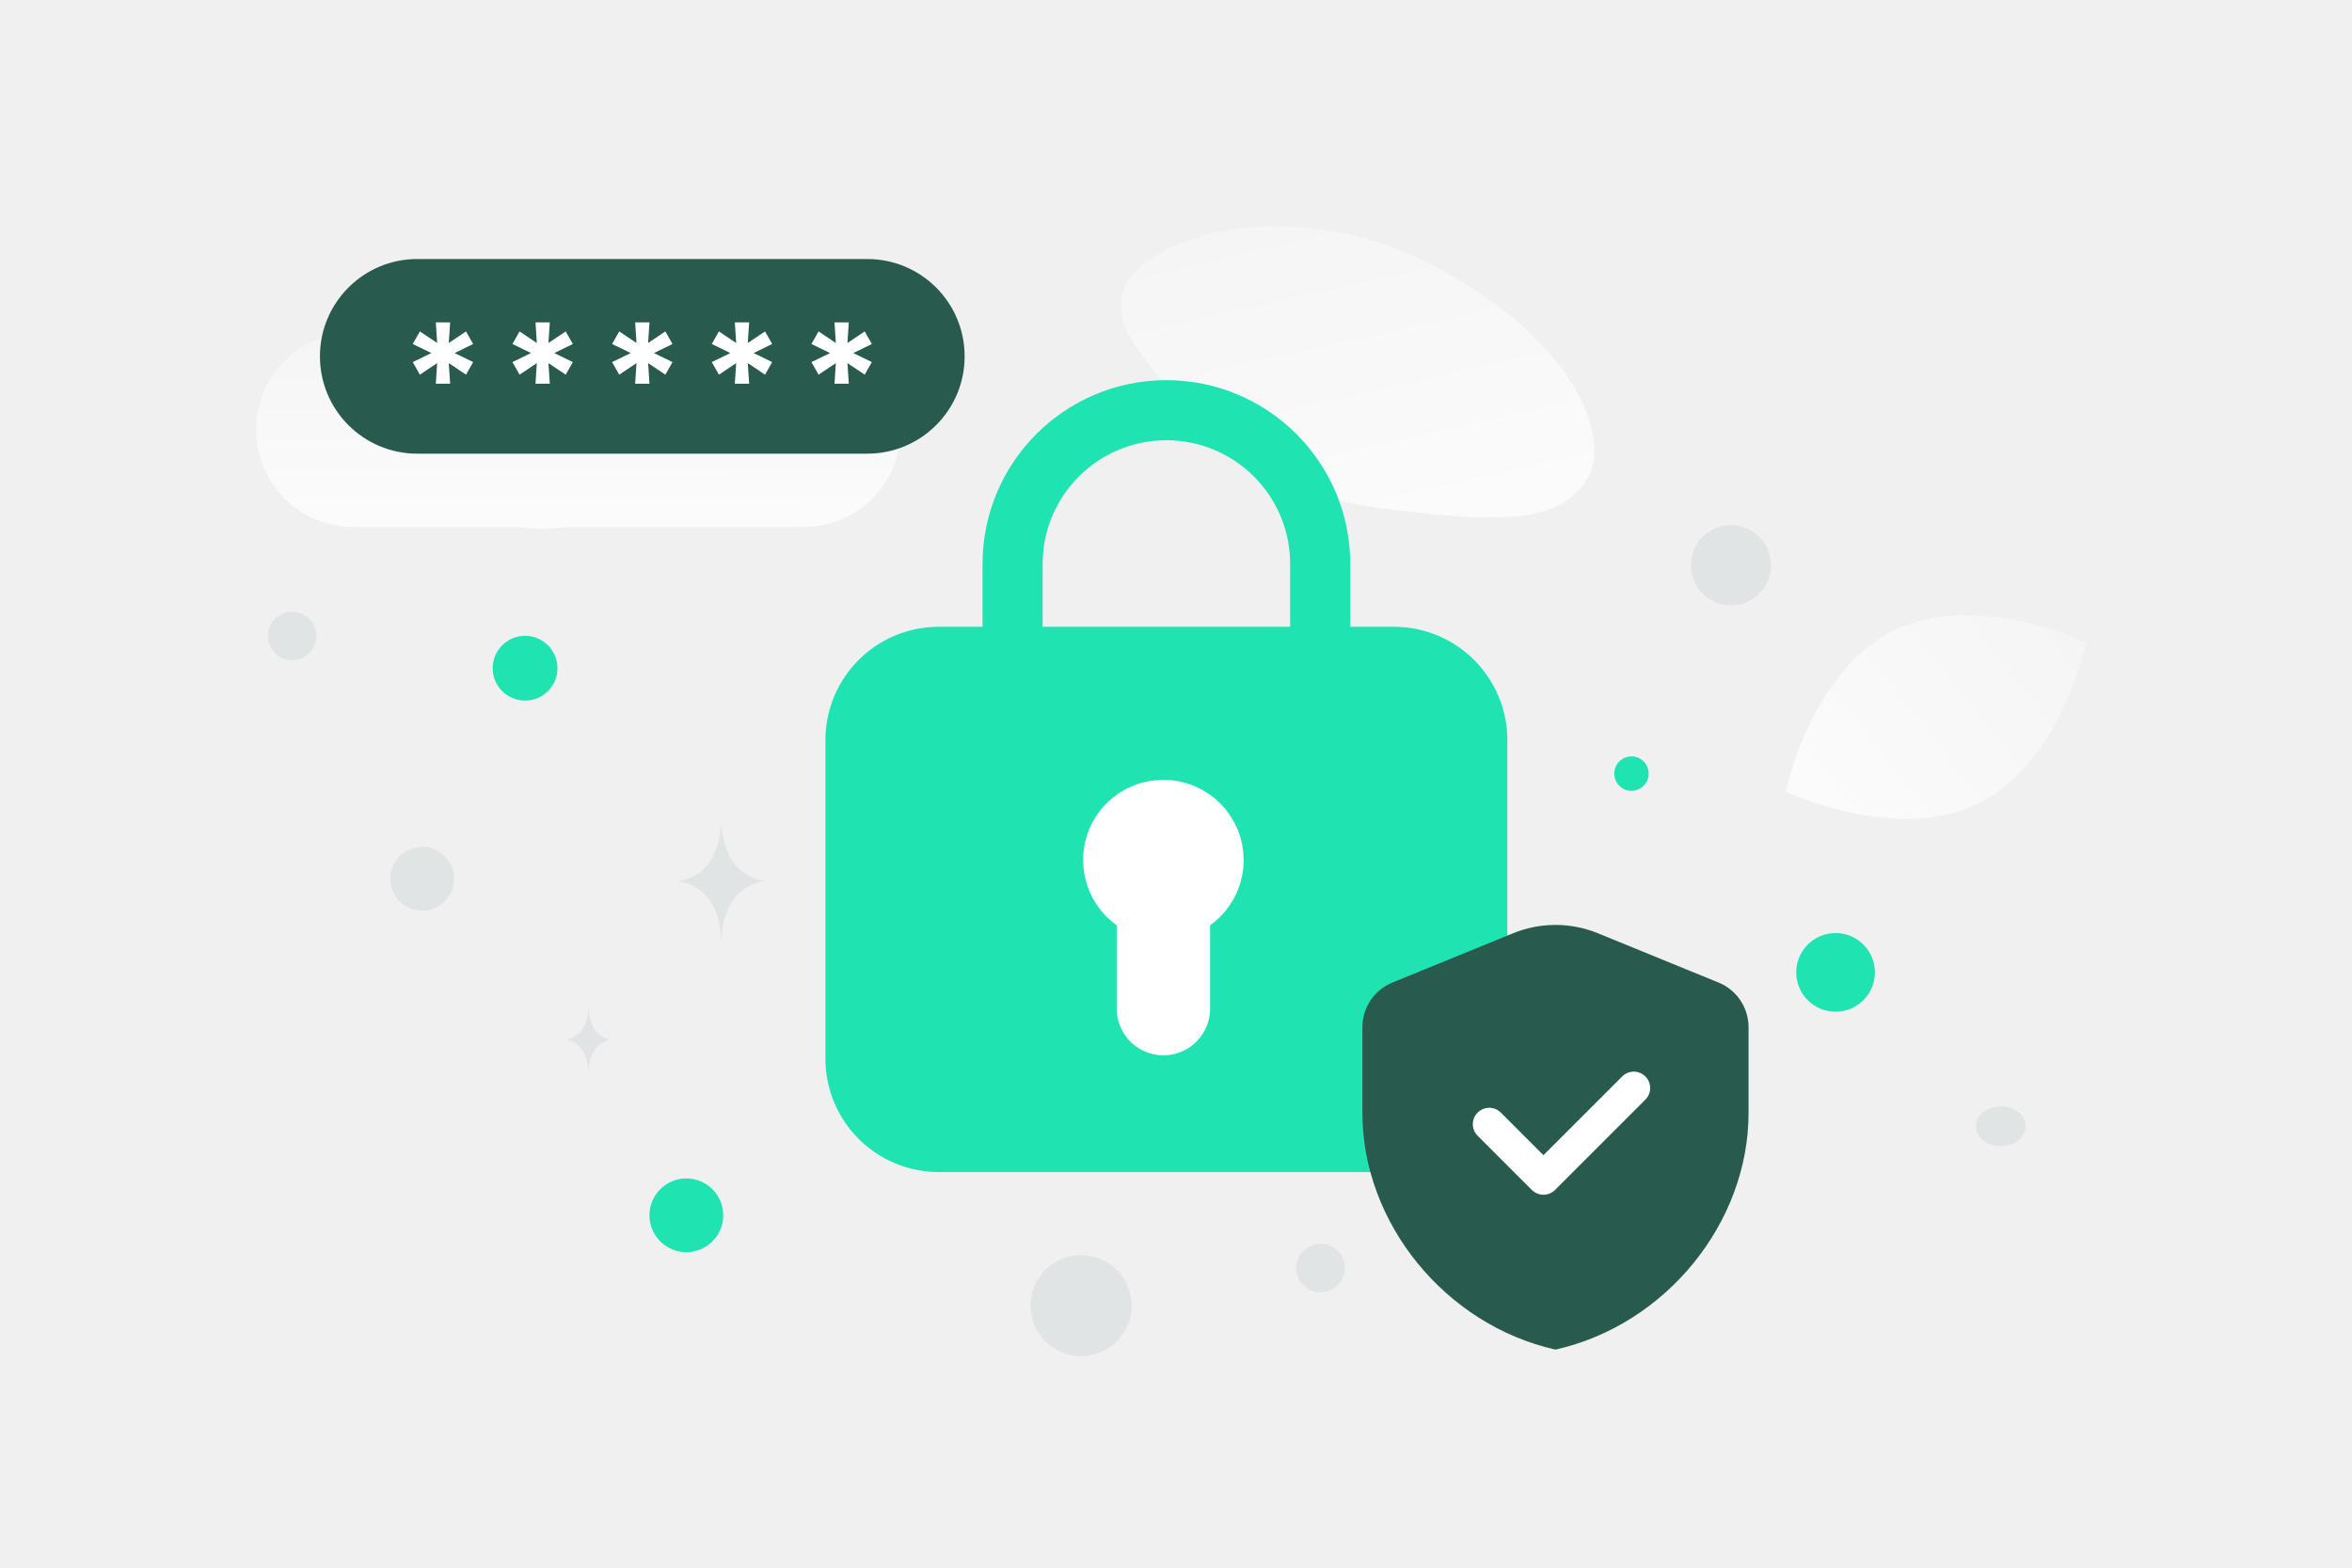
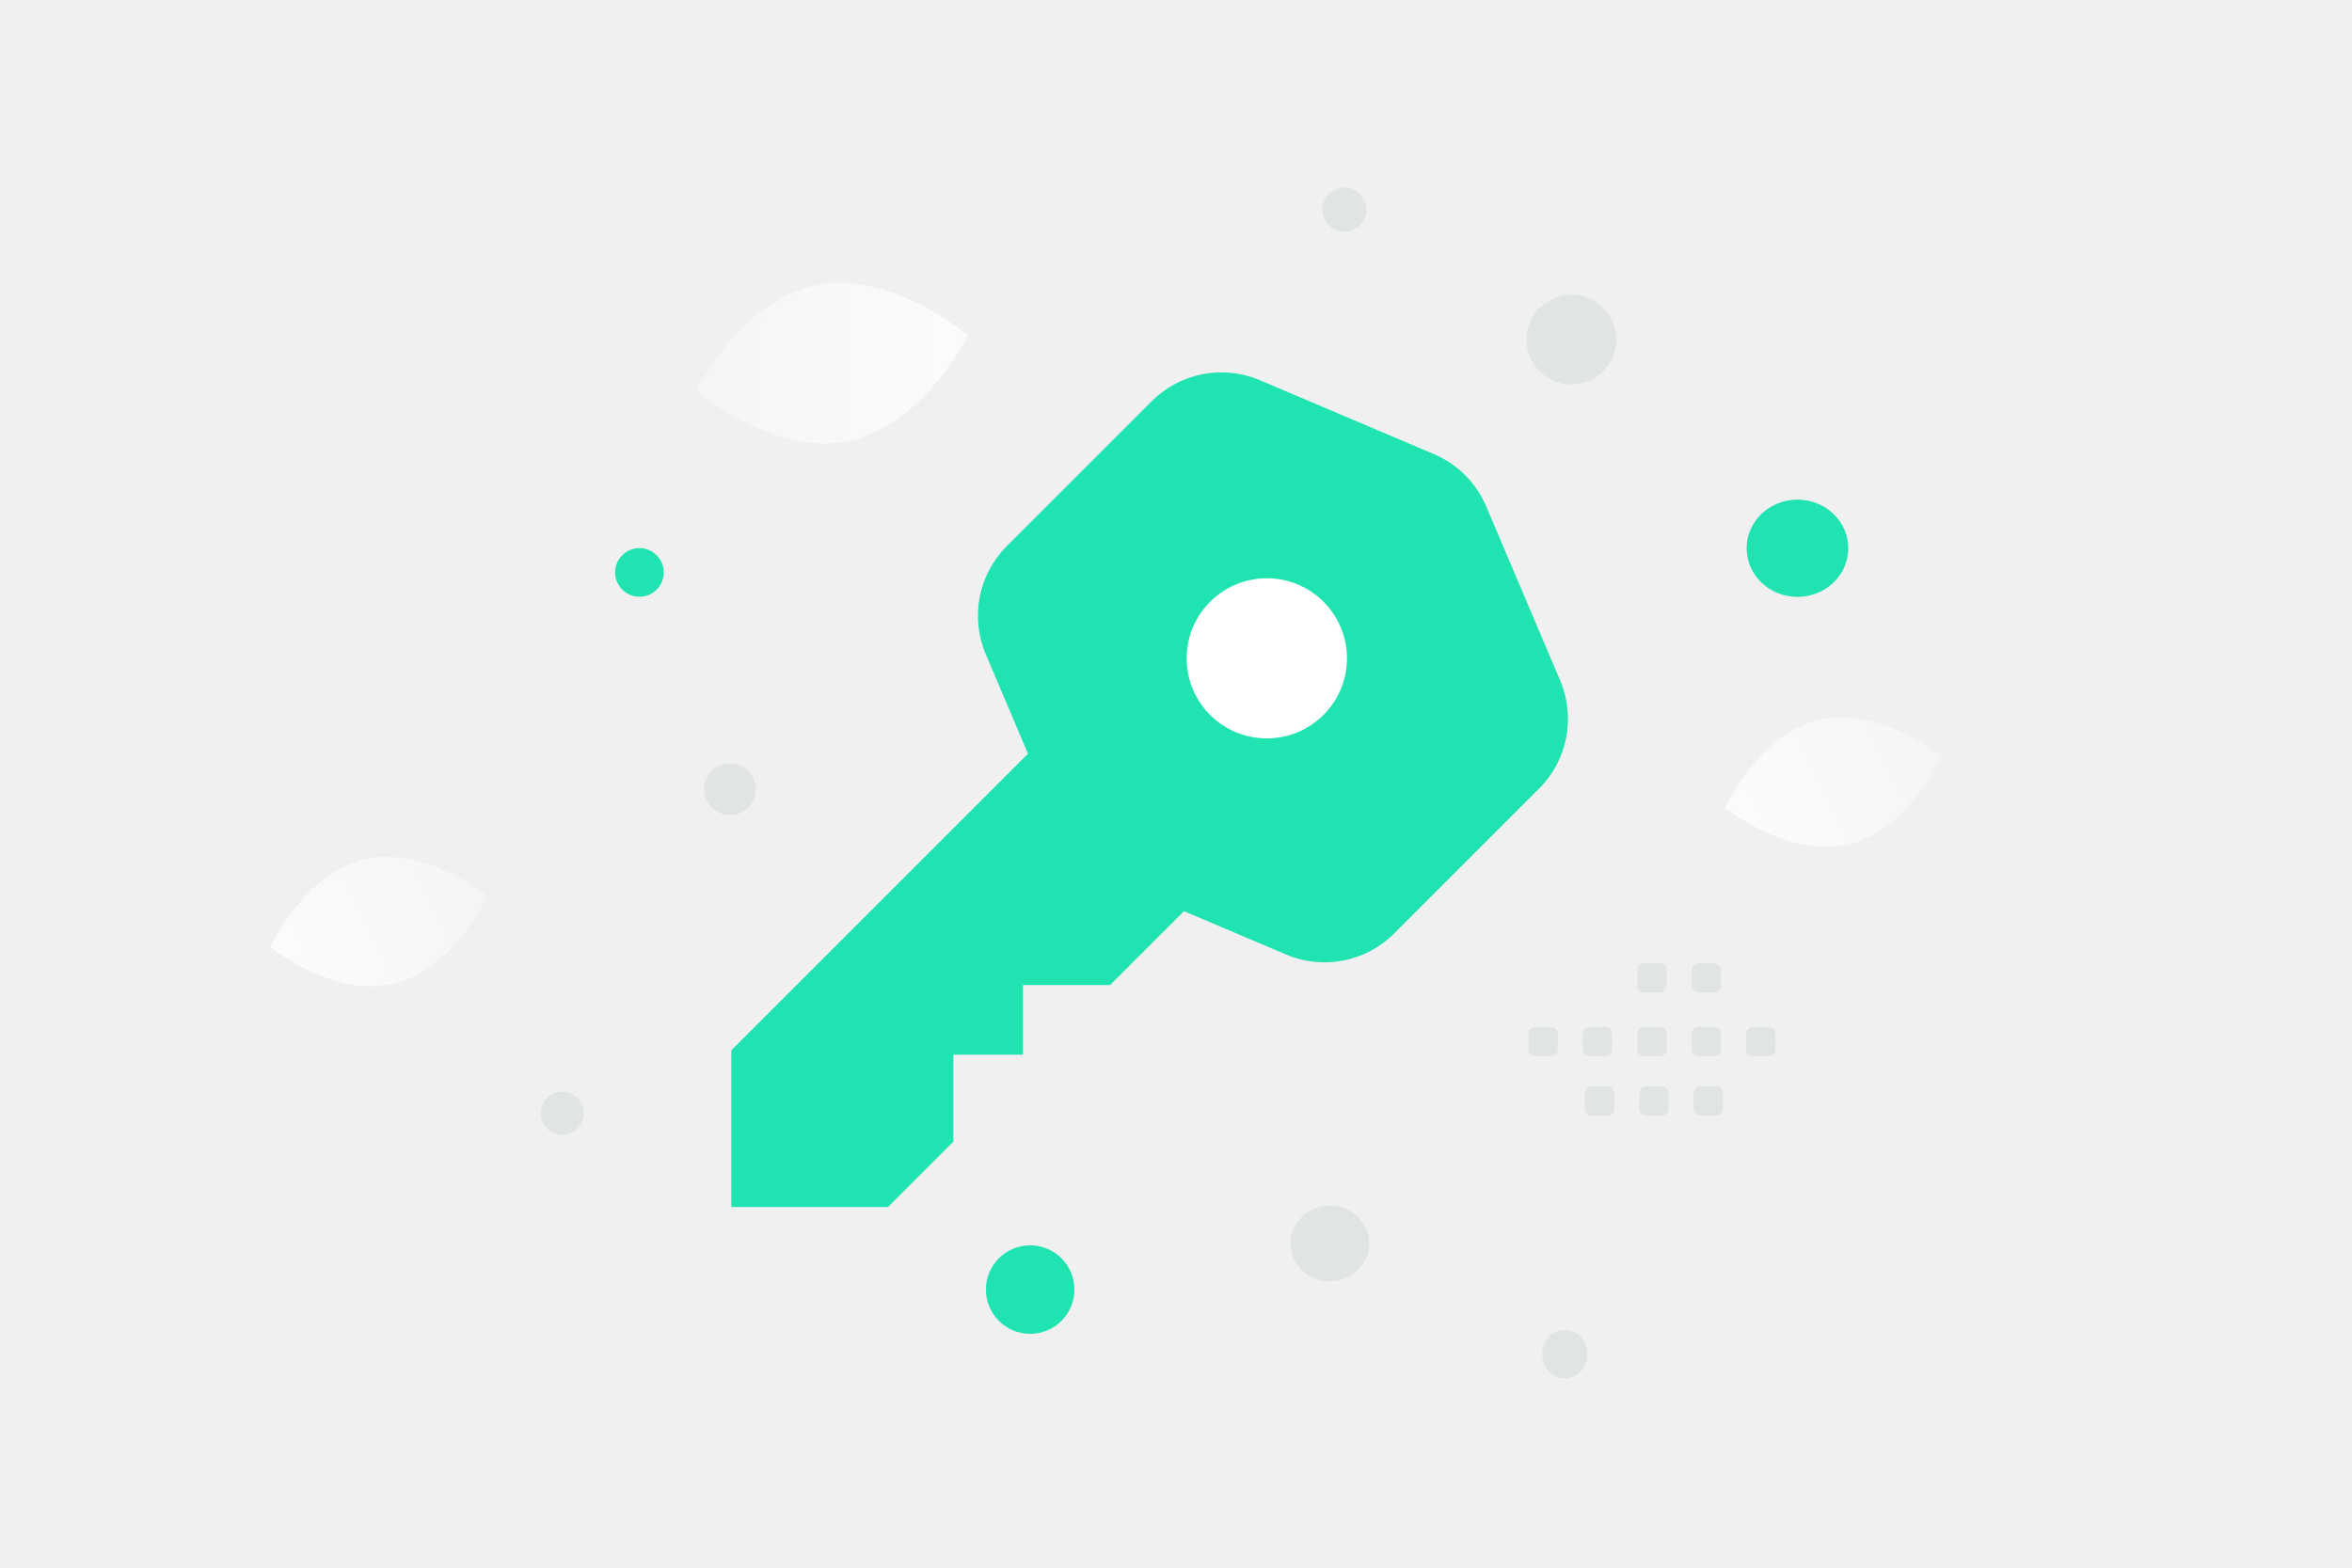
<svg xmlns="http://www.w3.org/2000/svg" width="900" height="600" viewBox="0 0 900 600" fill="none">
  <path fill="transparent" d="M0 0h900v600H0z" />
-   <path d="M607.786 182.51c-8.54 15.241-27.244 17.336-57.209 14.439-22.536-2.182-43.087-3.871-65.625-16.159-15.775-8.594-28.262-20.222-37.375-31.516-9.876-12.235-23.661-26.198-16.904-40.07 9.287-19.056 62.992-35.106 115.14-8.86 57.286 28.84 70.328 67.269 61.973 82.166z" fill="url(#a)" />
-   <path d="M757.166 307.424c-31.716 15.733-73.811-4.497-73.811-4.497s9.356-45.728 41.088-61.439c31.716-15.733 73.795 4.475 73.795 4.475s-9.356 45.728-41.072 61.461z" fill="url(#b)" />
-   <path d="M189.213 197.976c15.964 9.568 38.867.723 38.867.723s-2.995-24.353-18.969-33.91c-15.963-9.568-38.857-.734-38.857-.734s2.995 24.353 18.959 33.921z" fill="url(#c)" />
-   <circle cx="702.385" cy="372.16" r="15.056" transform="rotate(180 702.385 372.16)" fill="#20e3b2" />
-   <circle cx="200.92" cy="255.742" r="12.394" transform="rotate(180 200.92 255.742)" fill="#20e3b2" />
-   <circle r="14.115" transform="matrix(-1 0 0 1 262.634 465.13)" fill="#20e3b2" />
-   <circle r="6.587" transform="matrix(-1 0 0 1 624.292 296.084)" fill="#20e3b2" />
-   <circle r="8.469" transform="matrix(-1 0 0 1 236.838 123.756)" fill="#E1E4E5" />
-   <circle r="12.233" transform="matrix(-1 0 0 1 161.533 336.341)" fill="#E1E4E5" />
-   <circle r="9.31" transform="matrix(-1 0 0 1 505.31 485.31)" fill="#E1E4E5" />
-   <circle r="15.342" transform="matrix(-1 0 0 1 662.342 216.342)" fill="#E1E4E5" />
-   <circle r="9.295" transform="scale(1 -1) rotate(-75 -102.72 -194.544)" fill="#E1E4E5" />
-   <circle r="12.365" transform="matrix(-1 0 0 1 306.959 132.949)" fill="#E1E4E5" />
-   <ellipse rx="9.512" ry="7.609" transform="matrix(-1 0 0 1 765.603 431.069)" fill="#E1E4E5" />
-   <circle r="19.345" transform="scale(1 -1) rotate(-75 -118.76 -519.413)" fill="#E1E4E5" />
-   <path d="M275.896 316.032h.249c1.474 20.877 17 21.199 17 21.199s-17.121.334-17.121 24.458c0-24.124-17.121-24.458-17.121-24.458s15.52-.322 16.993-21.199zM225.1 386.408h.13c.77 11.335 8.888 11.509 8.888 11.509s-8.951.182-8.951 13.279c0-13.097-8.952-13.279-8.952-13.279s8.115-.174 8.885-11.509z" fill="#E1E4E5" />
-   <path d="M387.466 259.994v-44.14 0c0-32.502 26.352-58.854 58.854-58.854v0c32.502 0 58.854 26.352 58.854 58.854v44.14" stroke="#20e3b2" stroke-width="23" stroke-linecap="round" stroke-linejoin="round" />
-   <path fill-rule="evenodd" clip-rule="evenodd" d="M533.395 440.017H359.244c-19.244 0-34.83-15.587-34.83-34.831V283.28c0-19.243 15.586-34.83 34.83-34.83h174.151c19.244 0 34.831 15.587 34.831 34.83v121.906c0 19.244-15.587 34.831-34.831 34.831z" fill="#20e3b2" stroke="#20e3b2" stroke-width="17.13" stroke-linecap="round" stroke-linejoin="round" />
-   <path d="M445.176 386.018v-43.68m-.049-26.017c-7.092 0-12.847 5.755-12.796 12.847 0 7.091 5.755 12.847 12.847 12.847s12.847-5.756 12.847-12.847c0-7.092-5.755-12.847-12.898-12.847" stroke="#fff" stroke-width="35.743" stroke-linecap="round" stroke-linejoin="round" />
-   <rect x="98" y="127.224" width="246.696" height="74.497" rx="37.249" fill="url(#d)" />
-   <rect x="122.425" y="99.135" width="246.696" height="74.497" rx="37.249" fill="#285A4D" />
-   <path d="M166.768 146.863h5.483l-.53-7.888 6.605 4.423 2.731-4.811-7.093-3.465 7.093-3.465-2.731-4.811-6.605 4.424.53-7.889h-5.483l.51 7.889-6.604-4.424-2.732 4.811 7.114 3.465-7.114 3.465 2.732 4.811 6.604-4.423-.51 7.888zm38.14 0h5.483l-.53-7.888 6.604 4.423 2.731-4.811-7.093-3.465 7.093-3.465-2.731-4.811-6.604 4.424.53-7.889h-5.483l.509 7.889-6.604-4.424-2.731 4.811 7.113 3.465-7.113 3.465 2.731 4.811 6.604-4.423-.509 7.888zm38.139 0h5.483l-.53-7.888 6.604 4.423 2.732-4.811-7.094-3.465 7.094-3.465-2.732-4.811L248 131.27l.53-7.889h-5.483l.509 7.889-6.604-4.424-2.731 4.811 7.114 3.465-7.114 3.465 2.731 4.811 6.604-4.423-.509 7.888zm38.139 0h5.483l-.53-7.888 6.605 4.423 2.731-4.811-7.094-3.465 7.094-3.465-2.731-4.811-6.605 4.424.53-7.889h-5.483l.51 7.889-6.604-4.424-2.732 4.811 7.114 3.465-7.114 3.465 2.732 4.811 6.604-4.423-.51 7.888zm38.139 0h5.484l-.53-7.888 6.604 4.423 2.731-4.811-7.093-3.465 7.093-3.465-2.731-4.811-6.604 4.424.53-7.889h-5.484l.51 7.889-6.604-4.424-2.732 4.811 7.114 3.465-7.114 3.465 2.732 4.811 6.604-4.423-.51 7.888z" fill="#fff" />
-   <path fill-rule="evenodd" clip-rule="evenodd" d="M669.087 426.009c0 41.87-31.519 81.02-73.879 90.526-42.361-9.506-73.88-48.656-73.88-90.526V393.12a18.435 18.435 0 0 1 11.479-17.067l46.175-18.865a42.884 42.884 0 0 1 32.452 0l46.174 18.865a18.442 18.442 0 0 1 11.479 17.067v32.889z" fill="#285A4D" />
-   <path d="m625.173 416.419-34.575 34.575-20.745-20.745" stroke="#fff" stroke-width="12.547" stroke-linecap="round" stroke-linejoin="round" />
+   <path fill-rule="evenodd" clip-rule="evenodd" d="M391.443 403.666v-26.649h33.32l28.287-28.287 39.049 16.584c14.153 6.012 30.53 2.827 41.385-8.047l55.463-55.463c10.875-10.874 14.041-27.251 8.048-41.386l-28.307-66.639a37.665 37.665 0 0 0-19.958-19.957l-66.638-28.307a37.67 37.67 0 0 0-41.386 8.047l-55.463 55.464c-10.855 10.855-14.04 27.232-8.029 41.385l16.151 38.05-113.527 113.527v59.968h59.967l24.99-24.99v-33.319h26.648v.019z" fill="#20E3B2" />
+   <path fill-rule="evenodd" clip-rule="evenodd" d="M484.648 221.327c-16.908.071-30.633 13.795-30.562 30.703 0 16.908 13.795 30.632 30.703 30.562 16.908 0 30.632-13.725 30.632-30.633s-13.724-30.632-30.632-30.632" fill="#fff" />
+   <path fill-rule="evenodd" clip-rule="evenodd" d="M587.471 393.045h6.003a2.623 2.623 0 0 1 2.621 2.621v6.003a2.623 2.623 0 0 1-2.621 2.62h-6.003a2.63 2.63 0 0 1-2.62-2.62v-6.003c-.012-1.44 1.169-2.621 2.62-2.621zm20.813 0h6.003a2.63 2.63 0 0 1 2.621 2.621v6.003a2.623 2.623 0 0 1-2.621 2.62h-6.003a2.63 2.63 0 0 1-2.62-2.62v-6.003a2.63 2.63 0 0 1 2.62-2.621zm20.828 0h6.003a2.63 2.63 0 0 1 2.62 2.621v6.003c0 1.451-1.18 2.62-2.62 2.62h-6.003a2.63 2.63 0 0 1-2.62-2.62v-6.003c-.013-1.44 1.168-2.621 2.62-2.621zm20.813 0h6.003a2.63 2.63 0 0 1 2.621 2.621v6.003a2.623 2.623 0 0 1-2.621 2.62h-6.003a2.633 2.633 0 0 1-2.632-2.62v-6.003c.012-1.44 1.193-2.621 2.632-2.621zm20.815 0h6.004a2.633 2.633 0 0 1 2.632 2.621v6.003a2.625 2.625 0 0 1-2.632 2.62h-6.004a2.63 2.63 0 0 1-2.62-2.62v-6.003a2.63 2.63 0 0 1 2.62-2.621zm-61.692 22.697h6.003a2.63 2.63 0 0 1 2.62 2.62v6.016a2.63 2.63 0 0 1-2.62 2.62h-6.003a2.622 2.622 0 0 1-2.62-2.62v-6.003a2.616 2.616 0 0 1 2.62-2.633zm20.813 0h6.003a2.63 2.63 0 0 1 2.621 2.62v6.016a2.63 2.63 0 0 1-2.621 2.62h-6.003a2.63 2.63 0 0 1-2.62-2.62v-6.003a2.618 2.618 0 0 1 2.62-2.633zm20.815 0h6.003a2.633 2.633 0 0 1 2.633 2.62v6.016a2.633 2.633 0 0 1-2.633 2.62h-6.003a2.63 2.63 0 0 1-2.62-2.62v-6.003a2.633 2.633 0 0 1 2.62-2.633zm-21.564-47.078h6.003c1.44 0 2.62 1.18 2.62 2.62v6.003c0 1.452-1.18 2.62-2.62 2.62h-6.003a2.63 2.63 0 0 1-2.62-2.62v-6.003c-.013-1.44 1.168-2.62 2.62-2.62zm20.813 0h6.003a2.63 2.63 0 0 1 2.621 2.62v6.003a2.622 2.622 0 0 1-2.621 2.62h-6.003a2.633 2.633 0 0 1-2.632-2.62v-6.003a2.648 2.648 0 0 1 2.632-2.62z" fill="#E1E4E5" />
+   <path d="M707.292 323.186c-22.937 5.434-47.197-14.018-47.197-14.018s12.946-28.252 35.891-33.669c22.937-5.434 47.189 14.002 47.189 14.002s-12.946 28.251-35.883 33.685z" fill="url(#a)" />
+   <path d="M150.615 376.534c-22.937 5.434-47.197-14.018-47.197-14.018s12.946-28.252 35.891-33.669c22.937-5.434 47.189 14.002 47.189 14.002s-12.946 28.252-35.883 33.685z" fill="url(#b)" />
+   <path d="M324.429 168.871c28.74-5.81 46.011-40.42 46.011-40.42s-29.341-25.17-58.081-19.337c-28.74 5.81-46.011 40.397-46.011 40.397s29.34 25.17 58.081 19.36z" fill="url(#c)" />
+   <ellipse cx="687.807" cy="209.832" rx="19.455" ry="18.609" transform="rotate(180 687.807 209.832)" fill="#20E3B2" />
+   <circle cx="394.194" cy="493.56" r="16.937" transform="rotate(180 394.194 493.56)" fill="#20E3B2" />
+   <circle r="9.305" transform="matrix(-1 0 0 1 244.686 219.083)" fill="#20E3B2" />
+   <ellipse rx="15.077" ry="14.497" transform="matrix(-1 0 0 1 508.883 475.94)" fill="#E1E4E5" />
+   <circle r="9.914" transform="matrix(-1 0 0 1 279.314 302.034)" fill="#E1E4E5" />
+   <ellipse rx="8.698" ry="9.278" transform="matrix(-1 0 0 1 598.763 518.27)" fill="#E1E4E5" />
+   <circle r="8.459" transform="matrix(-1 0 0 1 514.447 80.228)" fill="#E1E4E5" />
+   <circle r="8.266" transform="scale(1 -1) rotate(-75 -170.048 -353.254)" fill="#E1E4E5" />
+   <circle r="17.203" transform="scale(1 -1) rotate(-75 215.963 -456.777)" fill="#E1E4E5" />
  <defs>
-     <linearGradient id="a" x1="550.253" y1="281.291" x2="474.132" y2="-60.766" gradientUnits="userSpaceOnUse">
+     <linearGradient id="a" x1="620.917" y1="336.696" x2="821.707" y2="241.836" gradientUnits="userSpaceOnUse">
      <stop stop-color="#fff" />
      <stop offset="1" stop-color="#EEE" />
    </linearGradient>
-     <linearGradient id="b" x1="635.374" y1="356.499" x2="896.968" y2="149.577" gradientUnits="userSpaceOnUse">
+     <linearGradient id="b" x1="64.24" y1="390.045" x2="265.031" y2="295.184" gradientUnits="userSpaceOnUse">
      <stop stop-color="#fff" />
      <stop offset="1" stop-color="#EEE" />
    </linearGradient>
-     <linearGradient id="c" x1="250.989" y1="228.775" x2="122.537" y2="109.426" gradientUnits="userSpaceOnUse">
-       <stop stop-color="#fff" />
-       <stop offset="1" stop-color="#EEE" />
-     </linearGradient>
-     <linearGradient id="d" x1="226.608" y1="243.489" x2="225.914" y2="46.16" gradientUnits="userSpaceOnUse">
+     <linearGradient id="c" x1="429.036" y1="139.139" x2="152.808" y2="136.577" gradientUnits="userSpaceOnUse">
      <stop stop-color="#fff" />
      <stop offset="1" stop-color="#EEE" />
    </linearGradient>
  </defs>
</svg>
